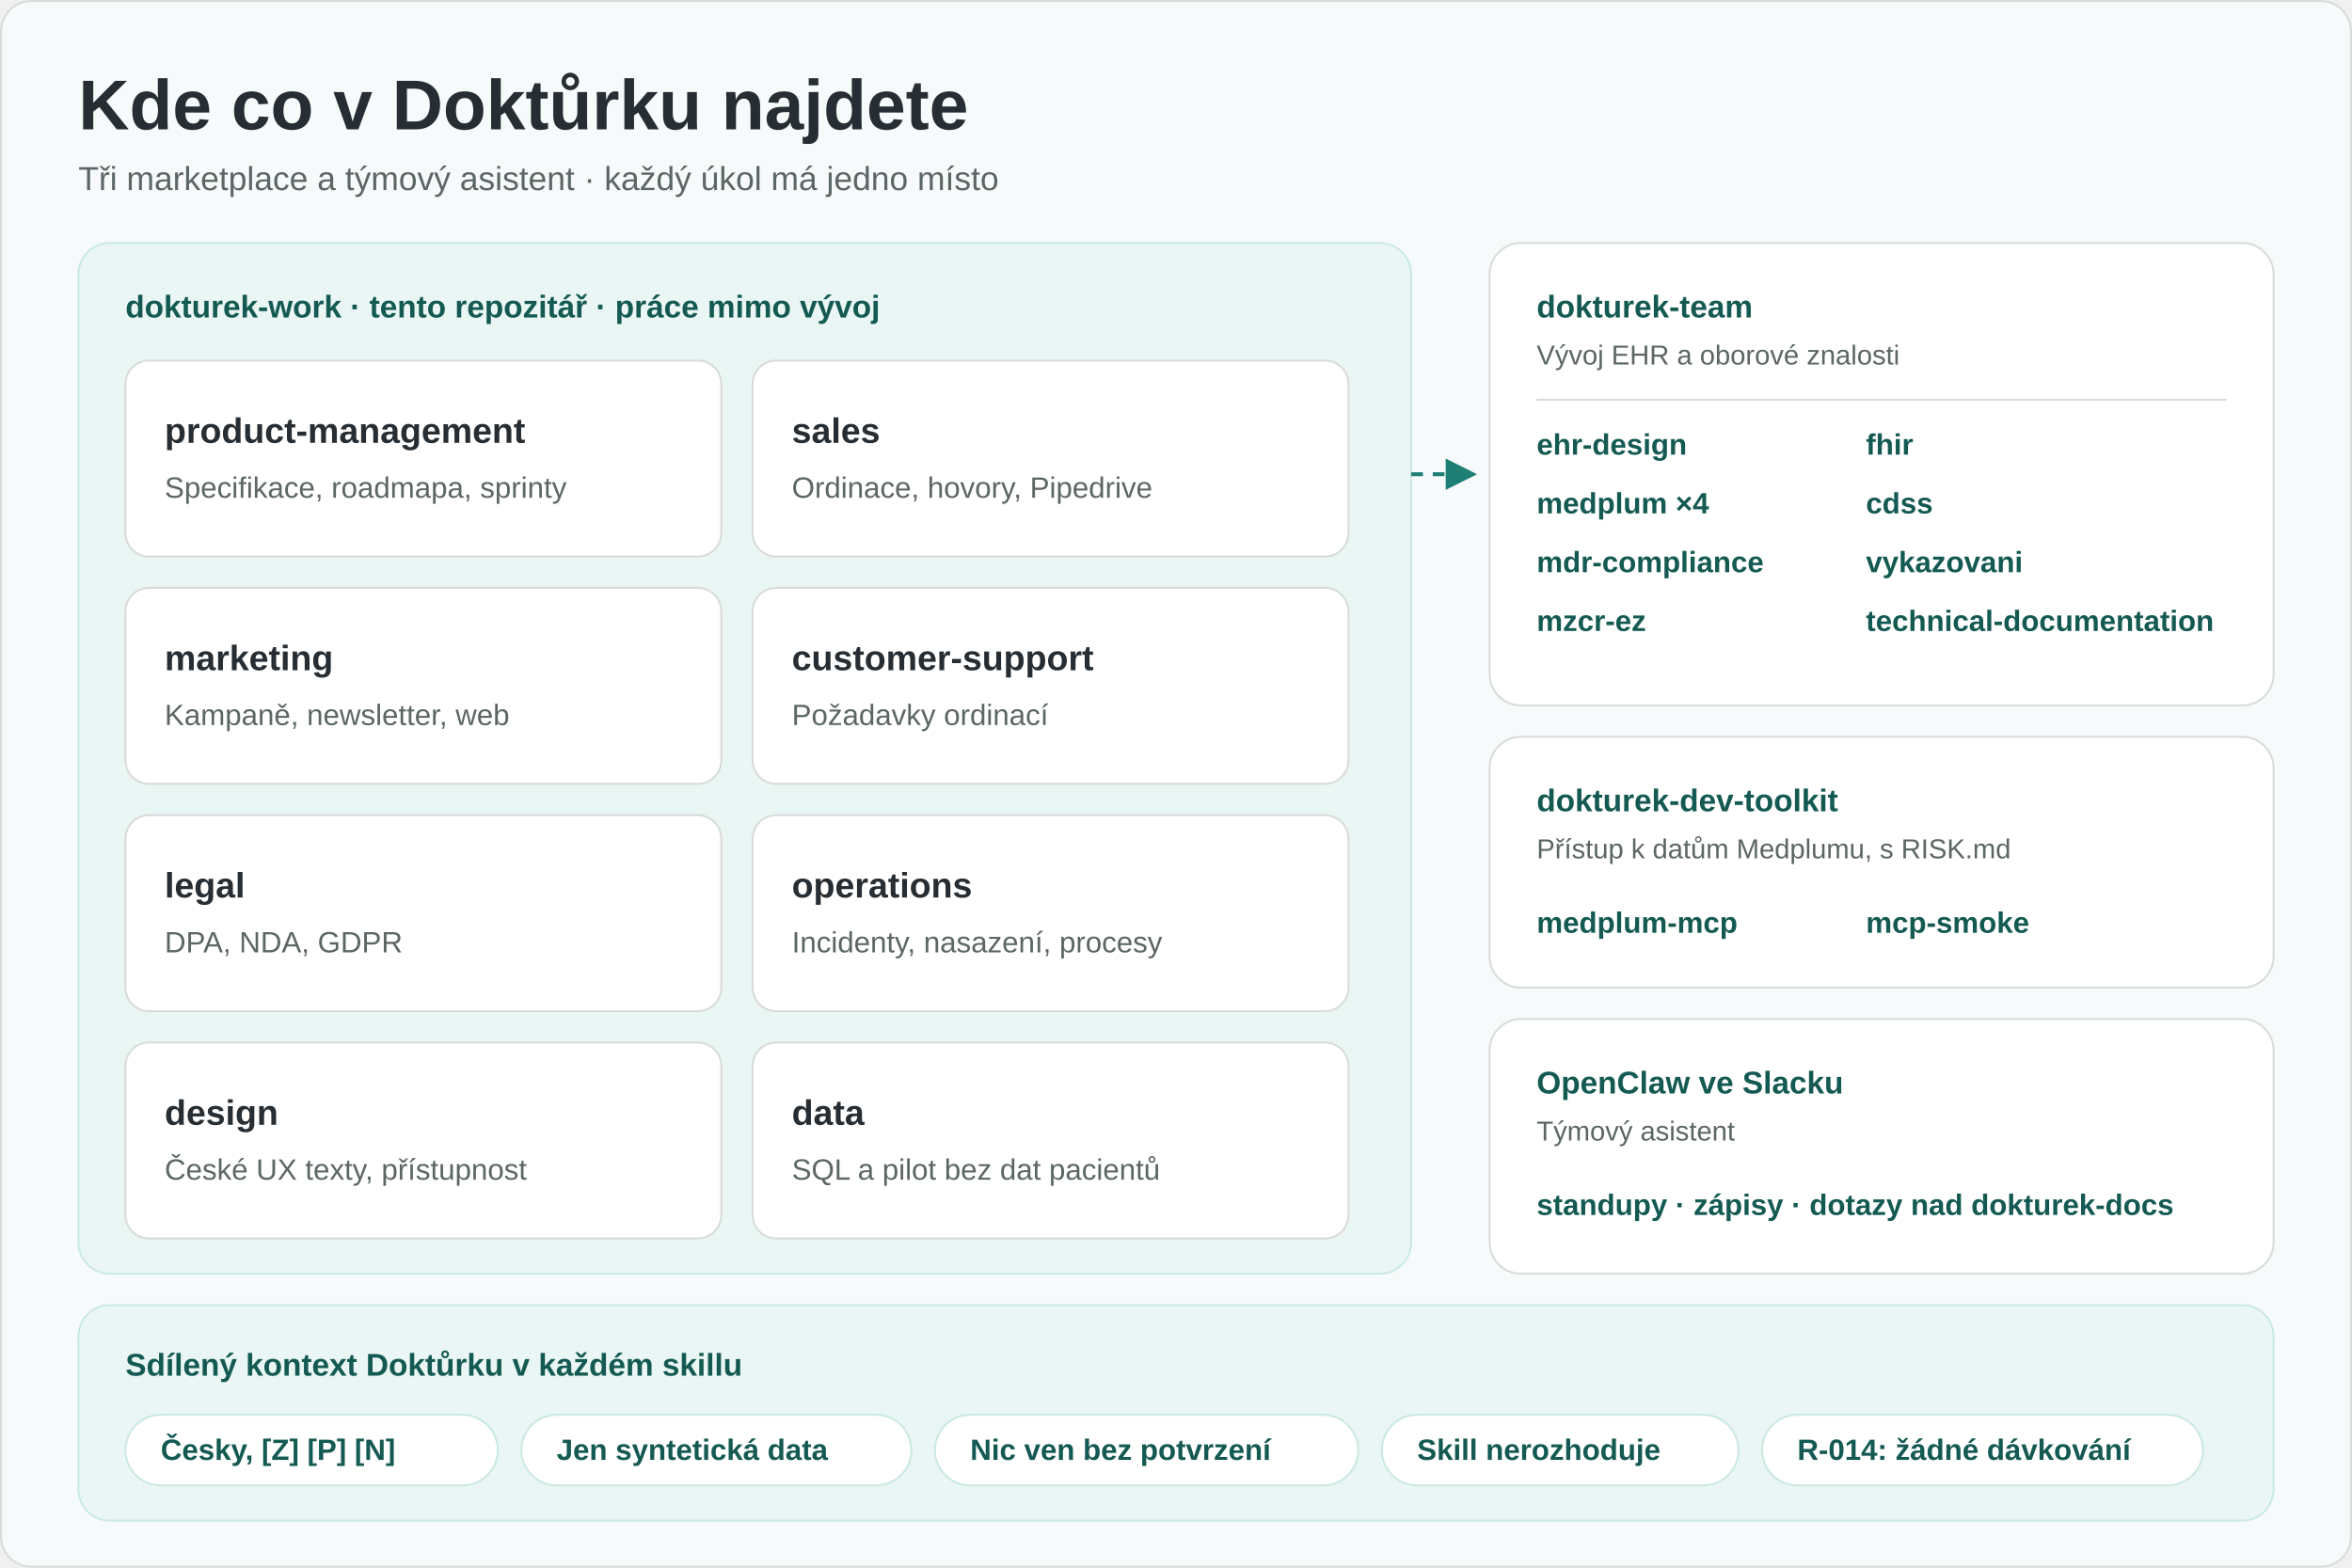
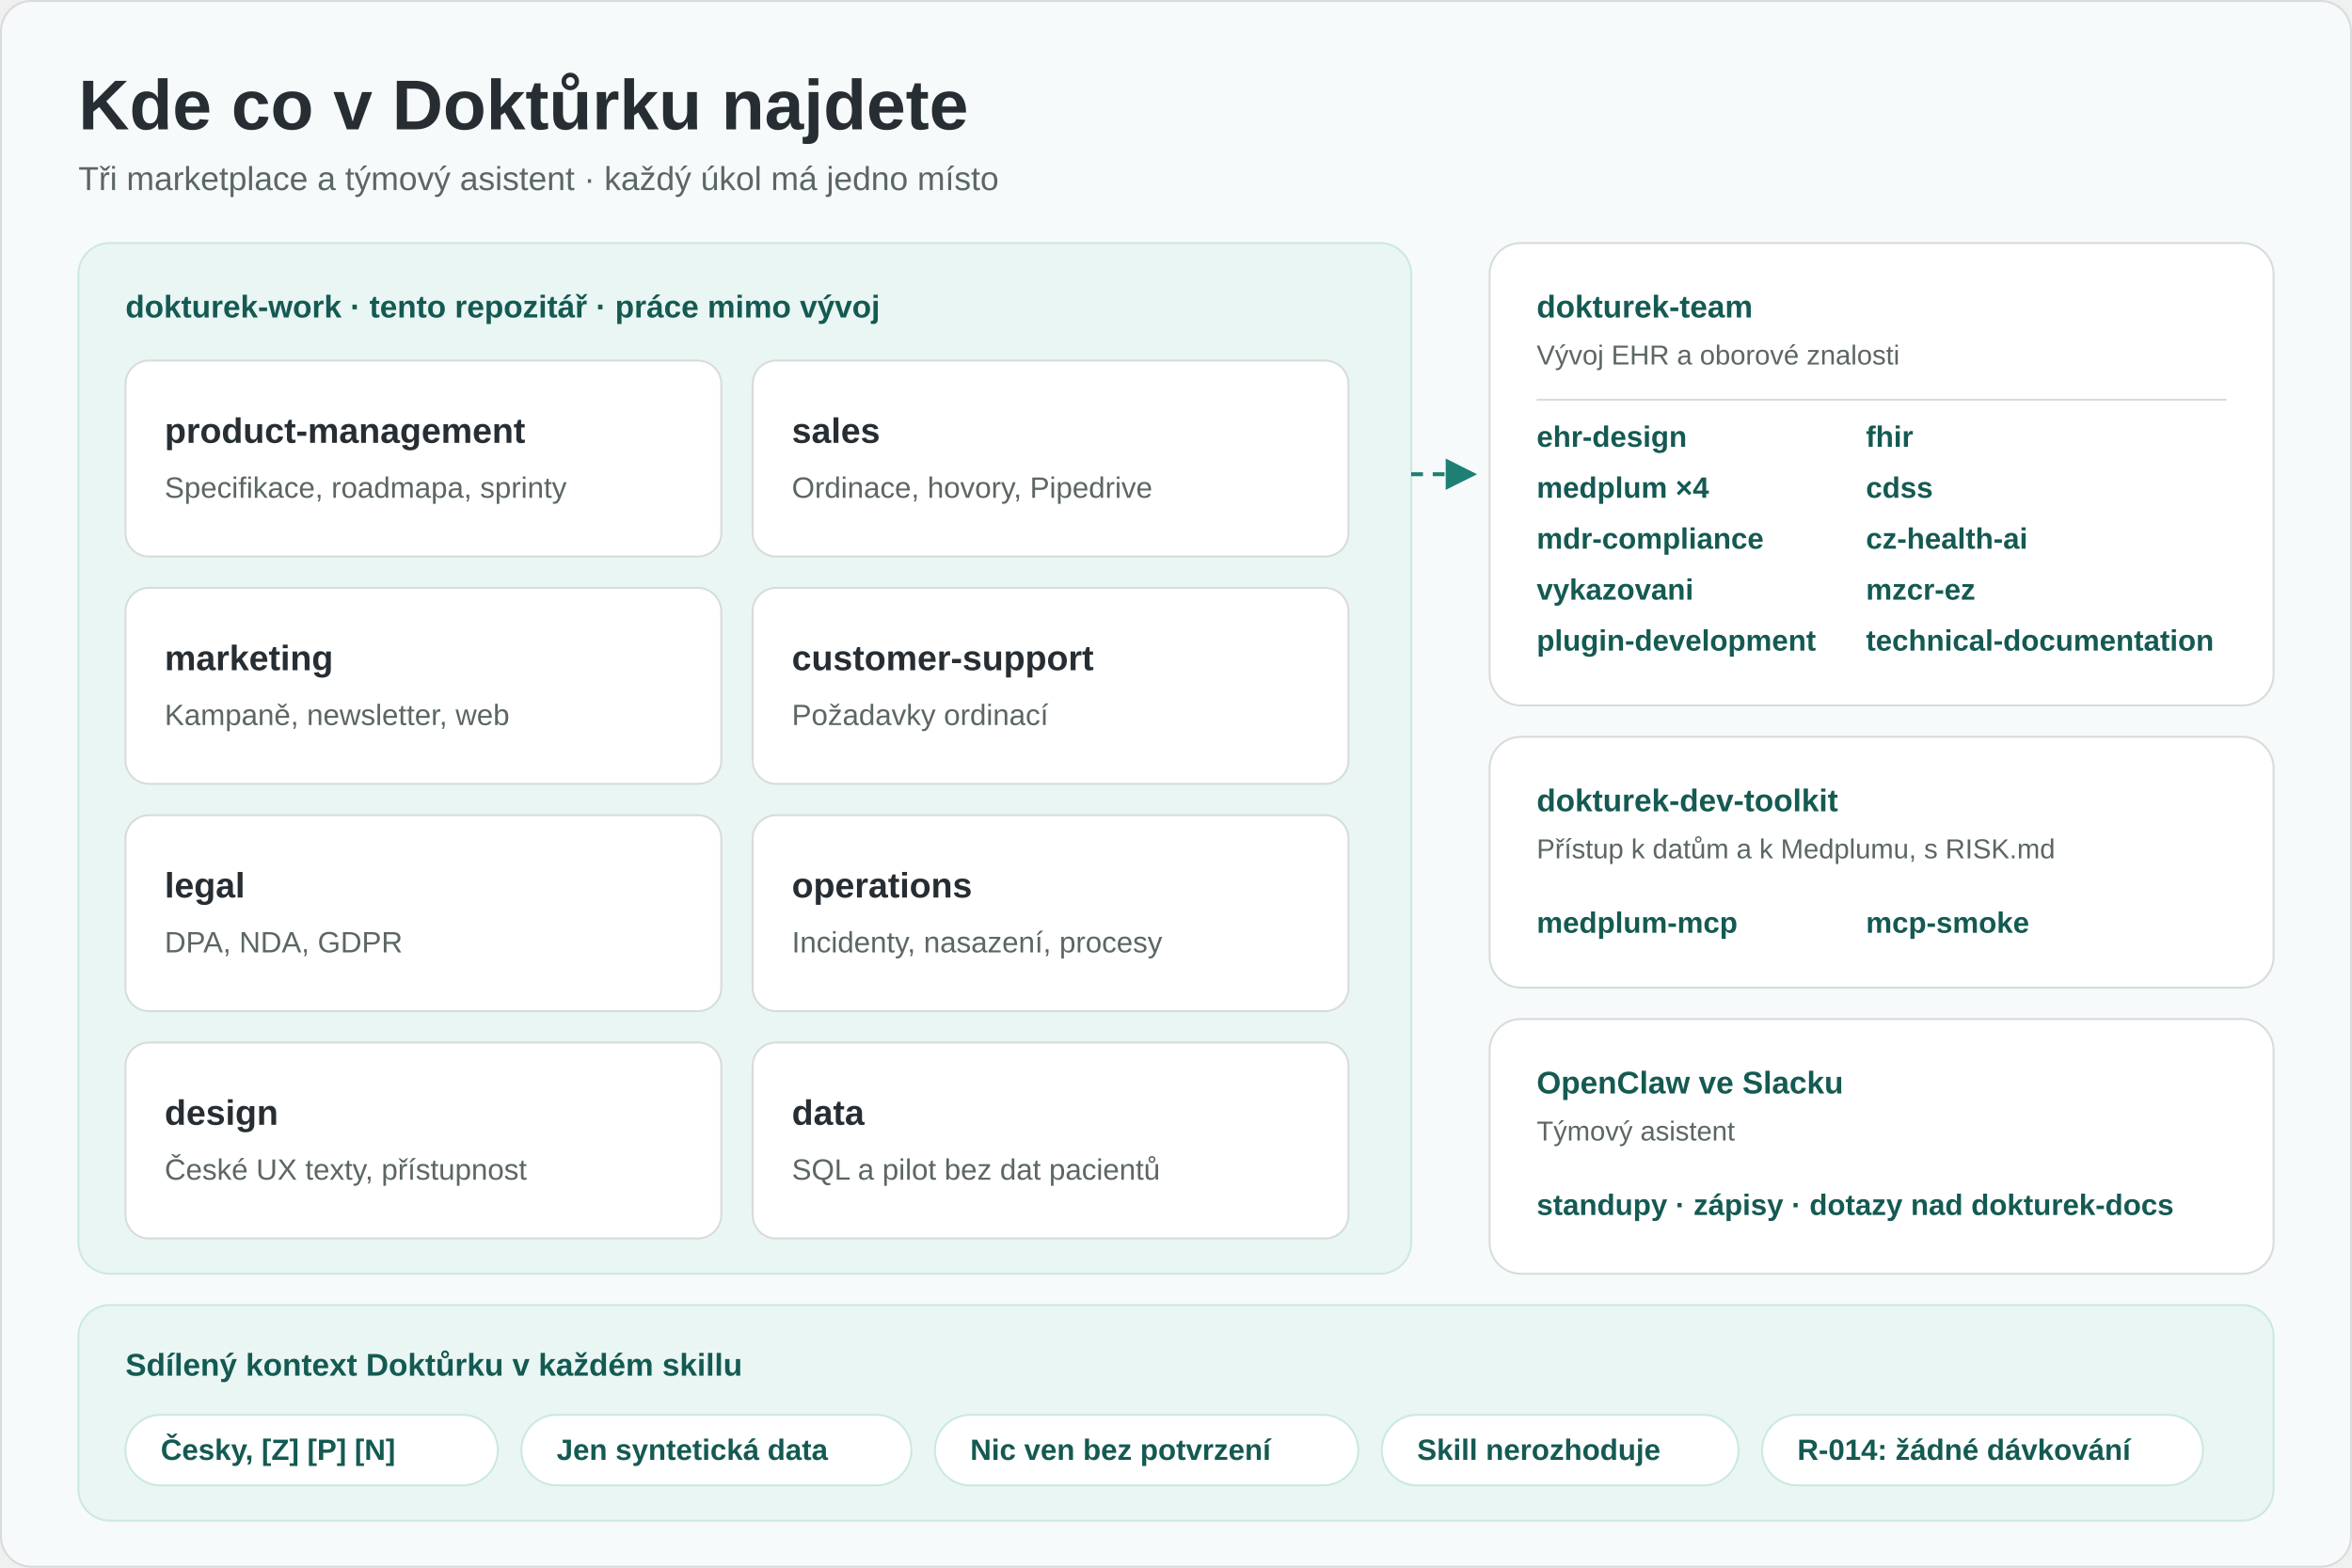
<svg xmlns="http://www.w3.org/2000/svg" width="1200" height="800" viewBox="0 0 1200 800" role="img" aria-labelledby="title description">
  <rect x="0.5" y="0.5" width="1199" height="799" rx="15.5" fill="#F7FAFA" stroke="#D7DCDB" />
  <defs>
    <marker id="arrow" viewBox="0 0 10 10" refX="9" refY="5" markerWidth="8" markerHeight="8" orient="auto">
      <path d="M0 0L10 5L0 10Z" fill="#1E7F74" />
    </marker>
  </defs>
  <g font-family="Geist, Arial, sans-serif" fill="#272E33">
    <text x="40" y="66" font-size="36" font-weight="700">Kde co v Doktůrku najdete</text>
    <text x="40" y="97" font-size="17" fill="#5B6665">Tři marketplace a týmový asistent · každý úkol má jedno místo</text>
    <rect x="40" y="124" width="680" height="526" rx="16" fill="#EAF6F4" stroke="#CBE8E3" />
    <text x="64" y="162" font-size="16" font-weight="700" fill="#145A52">dokturek-work · tento repozitář · práce mimo vývoj</text>
    <rect x="64" y="184" width="304" height="100" rx="12" fill="#FFFFFF" stroke="#D7DCDB" />
    <text x="84" y="226" font-size="18" font-weight="700" fill="#272E33">product-management</text>
    <text x="84" y="254" font-size="15" fill="#5B6665">Specifikace, roadmapa, sprinty</text>
    <rect x="384" y="184" width="304" height="100" rx="12" fill="#FFFFFF" stroke="#D7DCDB" />
    <text x="404" y="226" font-size="18" font-weight="700" fill="#272E33">sales</text>
    <text x="404" y="254" font-size="15" fill="#5B6665">Ordinace, hovory, Pipedrive</text>
    <rect x="64" y="300" width="304" height="100" rx="12" fill="#FFFFFF" stroke="#D7DCDB" />
    <text x="84" y="342" font-size="18" font-weight="700" fill="#272E33">marketing</text>
    <text x="84" y="370" font-size="15" fill="#5B6665">Kampaně, newsletter, web</text>
    <rect x="384" y="300" width="304" height="100" rx="12" fill="#FFFFFF" stroke="#D7DCDB" />
    <text x="404" y="342" font-size="18" font-weight="700" fill="#272E33">customer-support</text>
    <text x="404" y="370" font-size="15" fill="#5B6665">Požadavky ordinací</text>
    <rect x="64" y="416" width="304" height="100" rx="12" fill="#FFFFFF" stroke="#D7DCDB" />
    <text x="84" y="458" font-size="18" font-weight="700" fill="#272E33">legal</text>
    <text x="84" y="486" font-size="15" fill="#5B6665">DPA, NDA, GDPR</text>
    <rect x="384" y="416" width="304" height="100" rx="12" fill="#FFFFFF" stroke="#D7DCDB" />
    <text x="404" y="458" font-size="18" font-weight="700" fill="#272E33">operations</text>
    <text x="404" y="486" font-size="15" fill="#5B6665">Incidenty, nasazení, procesy</text>
    <rect x="64" y="532" width="304" height="100" rx="12" fill="#FFFFFF" stroke="#D7DCDB" />
    <text x="84" y="574" font-size="18" font-weight="700" fill="#272E33">design</text>
    <text x="84" y="602" font-size="15" fill="#5B6665">České UX texty, přístupnost</text>
    <rect x="384" y="532" width="304" height="100" rx="12" fill="#FFFFFF" stroke="#D7DCDB" />
    <text x="404" y="574" font-size="18" font-weight="700" fill="#272E33">data</text>
    <text x="404" y="602" font-size="15" fill="#5B6665">SQL a pilot bez dat pacientů</text>
    <rect x="760" y="124" width="400" height="236" rx="16" fill="#FFFFFF" stroke="#D7DCDB" />
    <text x="784" y="162" font-size="16" font-weight="700" fill="#145A52">dokturek-team</text>
    <text x="784" y="186" font-size="14" fill="#5B6665">Vývoj EHR a oborové znalosti</text>
    <path d="M784 204H1136" stroke="#D7DCDB" />
-     <text x="784" y="232" font-size="15" font-weight="600" fill="#145A52">ehr-design</text>
-     <text x="952" y="232" font-size="15" font-weight="600" fill="#145A52">fhir</text>
-     <text x="784" y="262" font-size="15" font-weight="600" fill="#145A52">medplum ×4</text>
-     <text x="952" y="262" font-size="15" font-weight="600" fill="#145A52">cdss</text>
-     <text x="784" y="292" font-size="15" font-weight="600" fill="#145A52">mdr-compliance</text>
-     <text x="952" y="292" font-size="15" font-weight="600" fill="#145A52">vykazovani</text>
-     <text x="784" y="322" font-size="15" font-weight="600" fill="#145A52">mzcr-ez</text>
-     <text x="952" y="322" font-size="15" font-weight="600" fill="#145A52">technical-documentation</text>
+     <text x="784" y="228" font-size="15" font-weight="600" fill="#145A52">ehr-design</text>
+     <text x="952" y="228" font-size="15" font-weight="600" fill="#145A52">fhir</text>
+     <text x="784" y="254" font-size="15" font-weight="600" fill="#145A52">medplum ×4</text>
+     <text x="952" y="254" font-size="15" font-weight="600" fill="#145A52">cdss</text>
+     <text x="784" y="280" font-size="15" font-weight="600" fill="#145A52">mdr-compliance</text>
+     <text x="952" y="280" font-size="15" font-weight="600" fill="#145A52">cz-health-ai</text>
+     <text x="784" y="306" font-size="15" font-weight="600" fill="#145A52">vykazovani</text>
+     <text x="952" y="306" font-size="15" font-weight="600" fill="#145A52">mzcr-ez</text>
+     <text x="784" y="332" font-size="15" font-weight="600" fill="#145A52">plugin-development</text>
+     <text x="952" y="332" font-size="15" font-weight="600" fill="#145A52">technical-documentation</text>
    <rect x="760" y="376" width="400" height="128" rx="16" fill="#FFFFFF" stroke="#D7DCDB" />
    <text x="784" y="414" font-size="16" font-weight="700" fill="#145A52">dokturek-dev-toolkit</text>
-     <text x="784" y="438" font-size="14" fill="#5B6665">Přístup k datům Medplumu, s RISK.md</text>
+     <text x="784" y="438" font-size="14" fill="#5B6665">Přístup k datům a k Medplumu, s RISK.md</text>
    <text x="784" y="476" font-size="15" font-weight="600" fill="#145A52">medplum-mcp</text>
    <text x="952" y="476" font-size="15" font-weight="600" fill="#145A52">mcp-smoke</text>
    <rect x="760" y="520" width="400" height="130" rx="16" fill="#FFFFFF" stroke="#D7DCDB" />
    <text x="784" y="558" font-size="16" font-weight="700" fill="#145A52">OpenClaw ve Slacku</text>
    <text x="784" y="582" font-size="14" fill="#5B6665">Týmový asistent</text>
    <text x="784" y="620" font-size="15" font-weight="600" fill="#145A52">standupy · zápisy · dotazy nad dokturek-docs</text>
    <path d="M720 242H752" stroke="#1E7F74" stroke-width="2" stroke-dasharray="6 5" marker-end="url(#arrow)" />
  </g>
  <g font-family="Geist, Arial, sans-serif">
    <rect x="40" y="666" width="1120" height="110" rx="16" fill="#EAF6F4" stroke="#CBE8E3" />
    <rect x="64" y="722" width="190" height="36" rx="18" fill="#FFFFFF" stroke="#CBE8E3" />
    <text x="82" y="745" font-size="15" font-weight="600" fill="#145A52">Česky, [Z] [P] [N]</text>
    <rect x="266" y="722" width="199" height="36" rx="18" fill="#FFFFFF" stroke="#CBE8E3" />
    <text x="284" y="745" font-size="15" font-weight="600" fill="#145A52">Jen syntetická data</text>
    <rect x="477" y="722" width="216" height="36" rx="18" fill="#FFFFFF" stroke="#CBE8E3" />
    <text x="495" y="745" font-size="15" font-weight="600" fill="#145A52">Nic ven bez potvrzení</text>
    <rect x="705" y="722" width="182" height="36" rx="18" fill="#FFFFFF" stroke="#CBE8E3" />
    <text x="723" y="745" font-size="15" font-weight="600" fill="#145A52">Skill nerozhoduje</text>
    <rect x="899" y="722" width="225" height="36" rx="18" fill="#FFFFFF" stroke="#CBE8E3" />
    <text x="917" y="745" font-size="15" font-weight="600" fill="#145A52">R-014: žádné dávkování</text>
    <text x="64" y="702" font-size="16" font-weight="700" fill="#145A52">Sdílený kontext Doktůrku v každém skillu</text>
  </g>
</svg>
